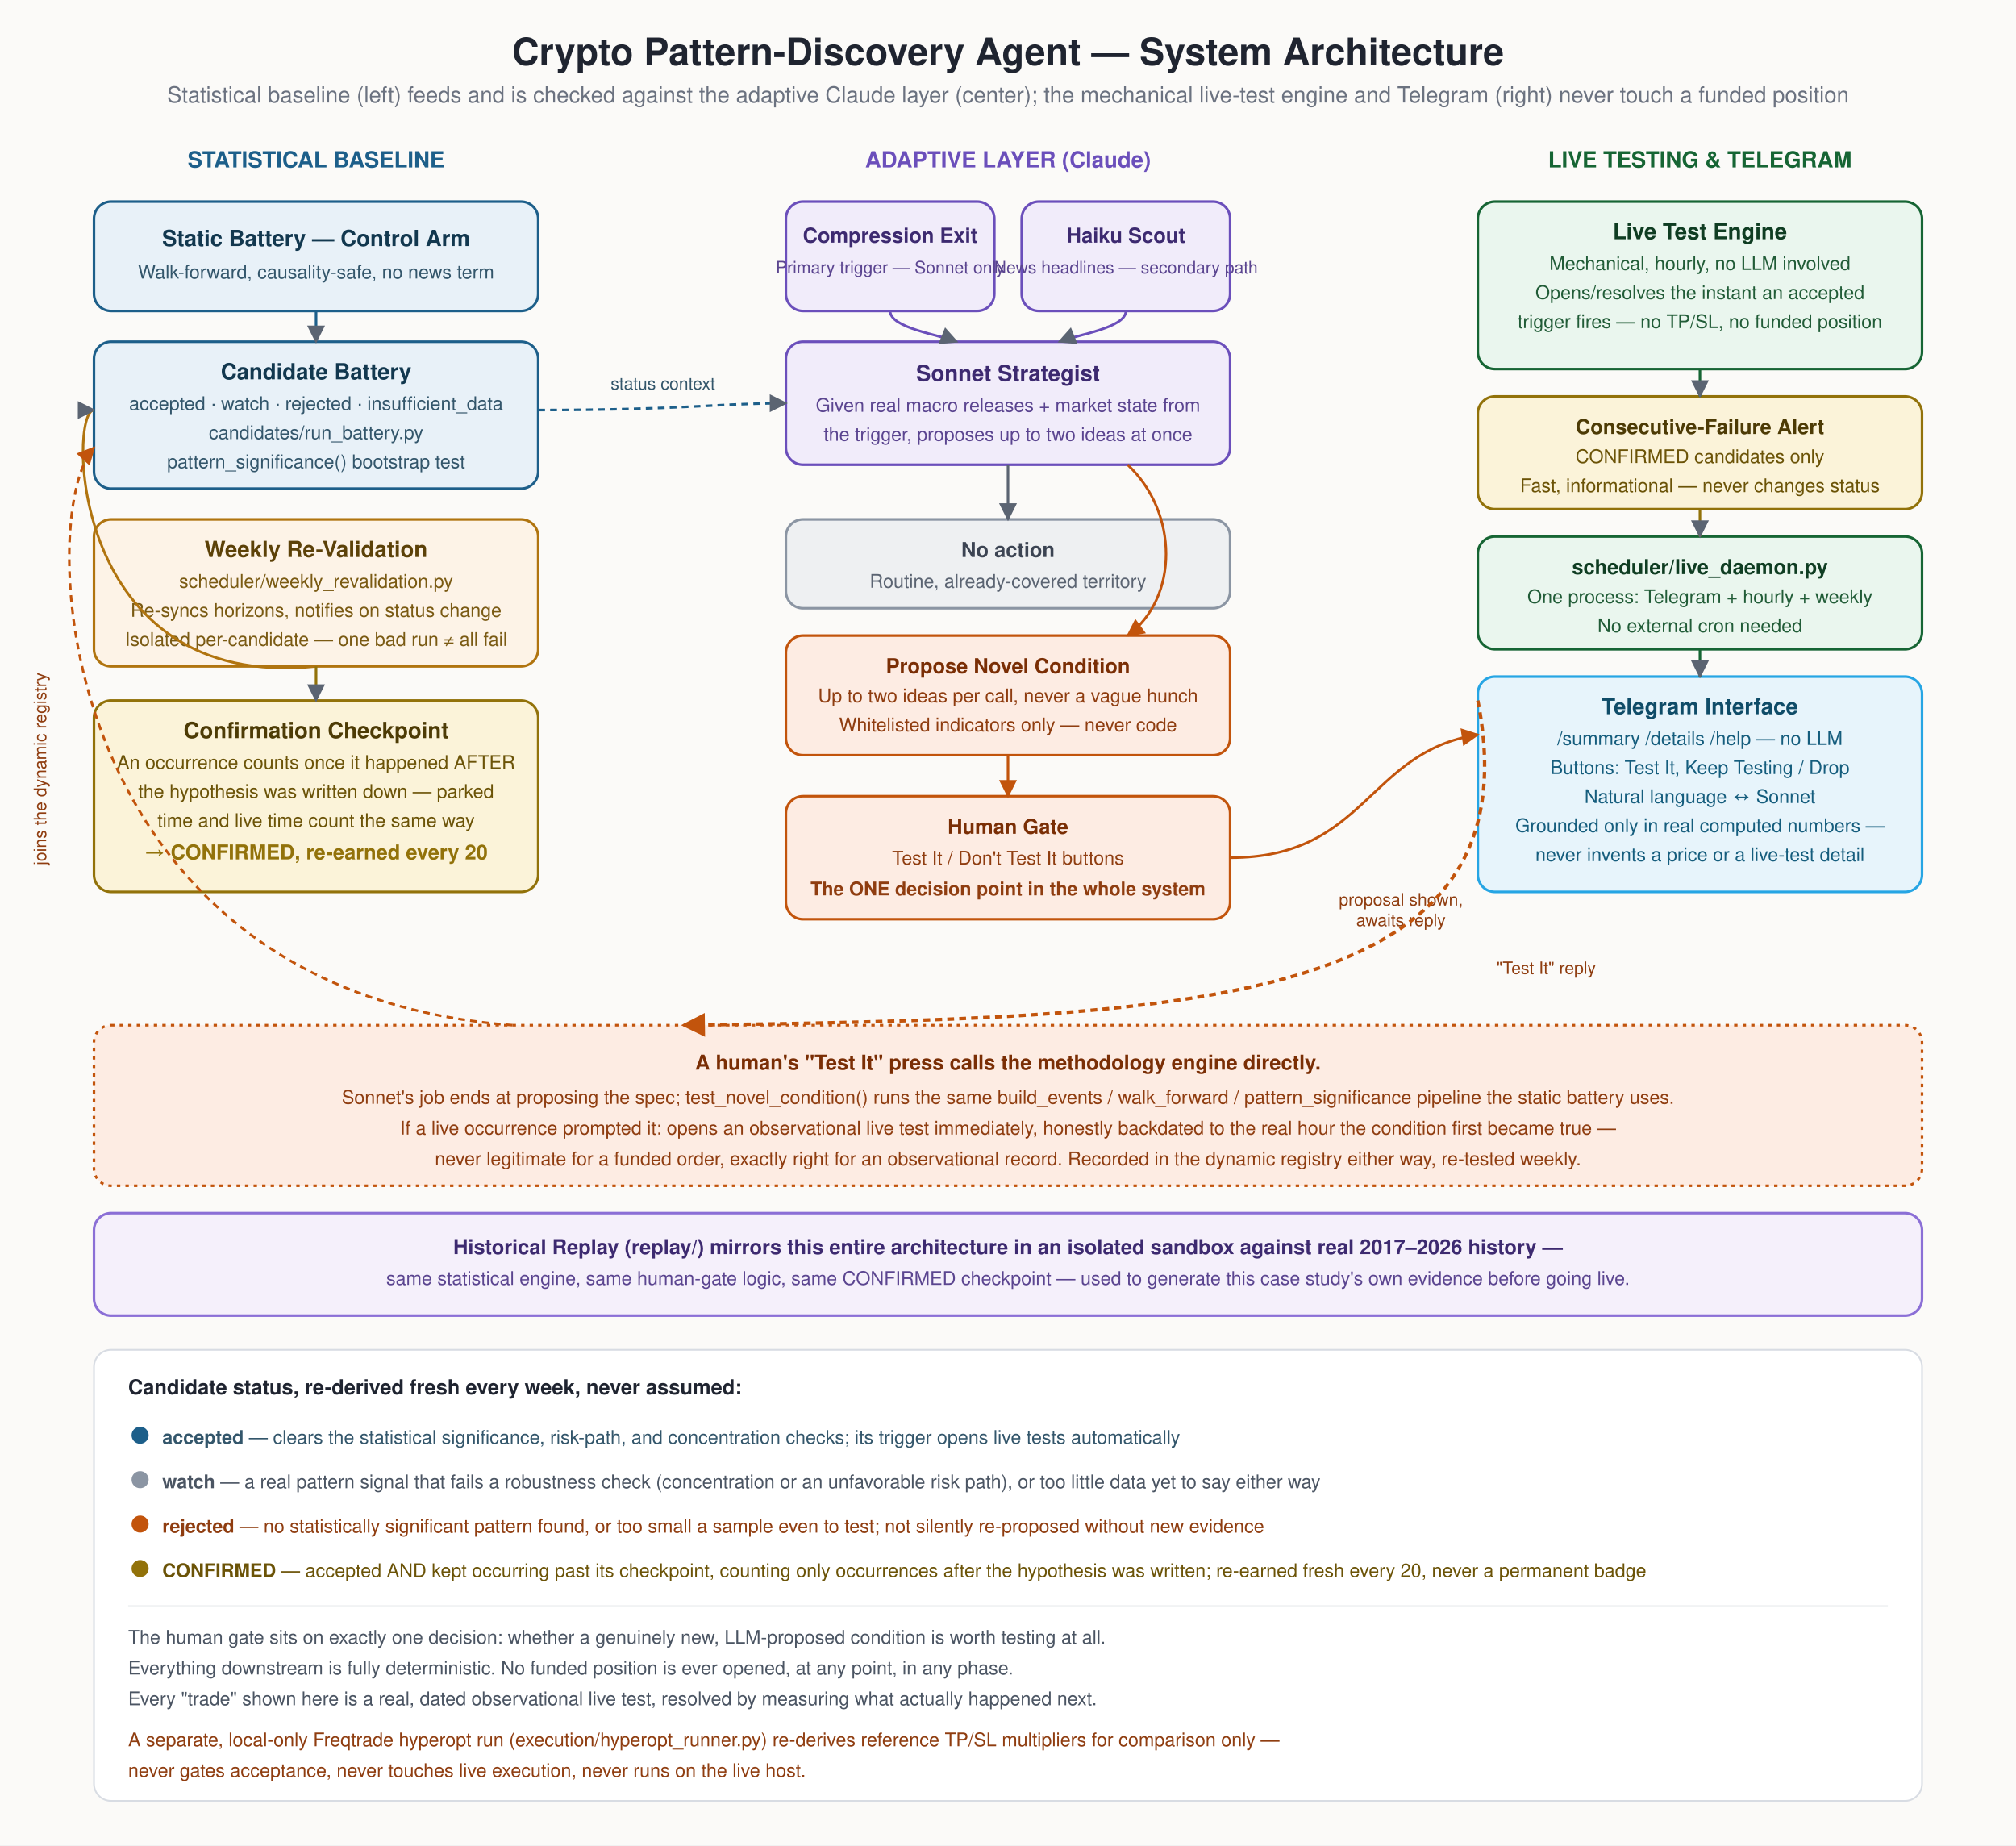
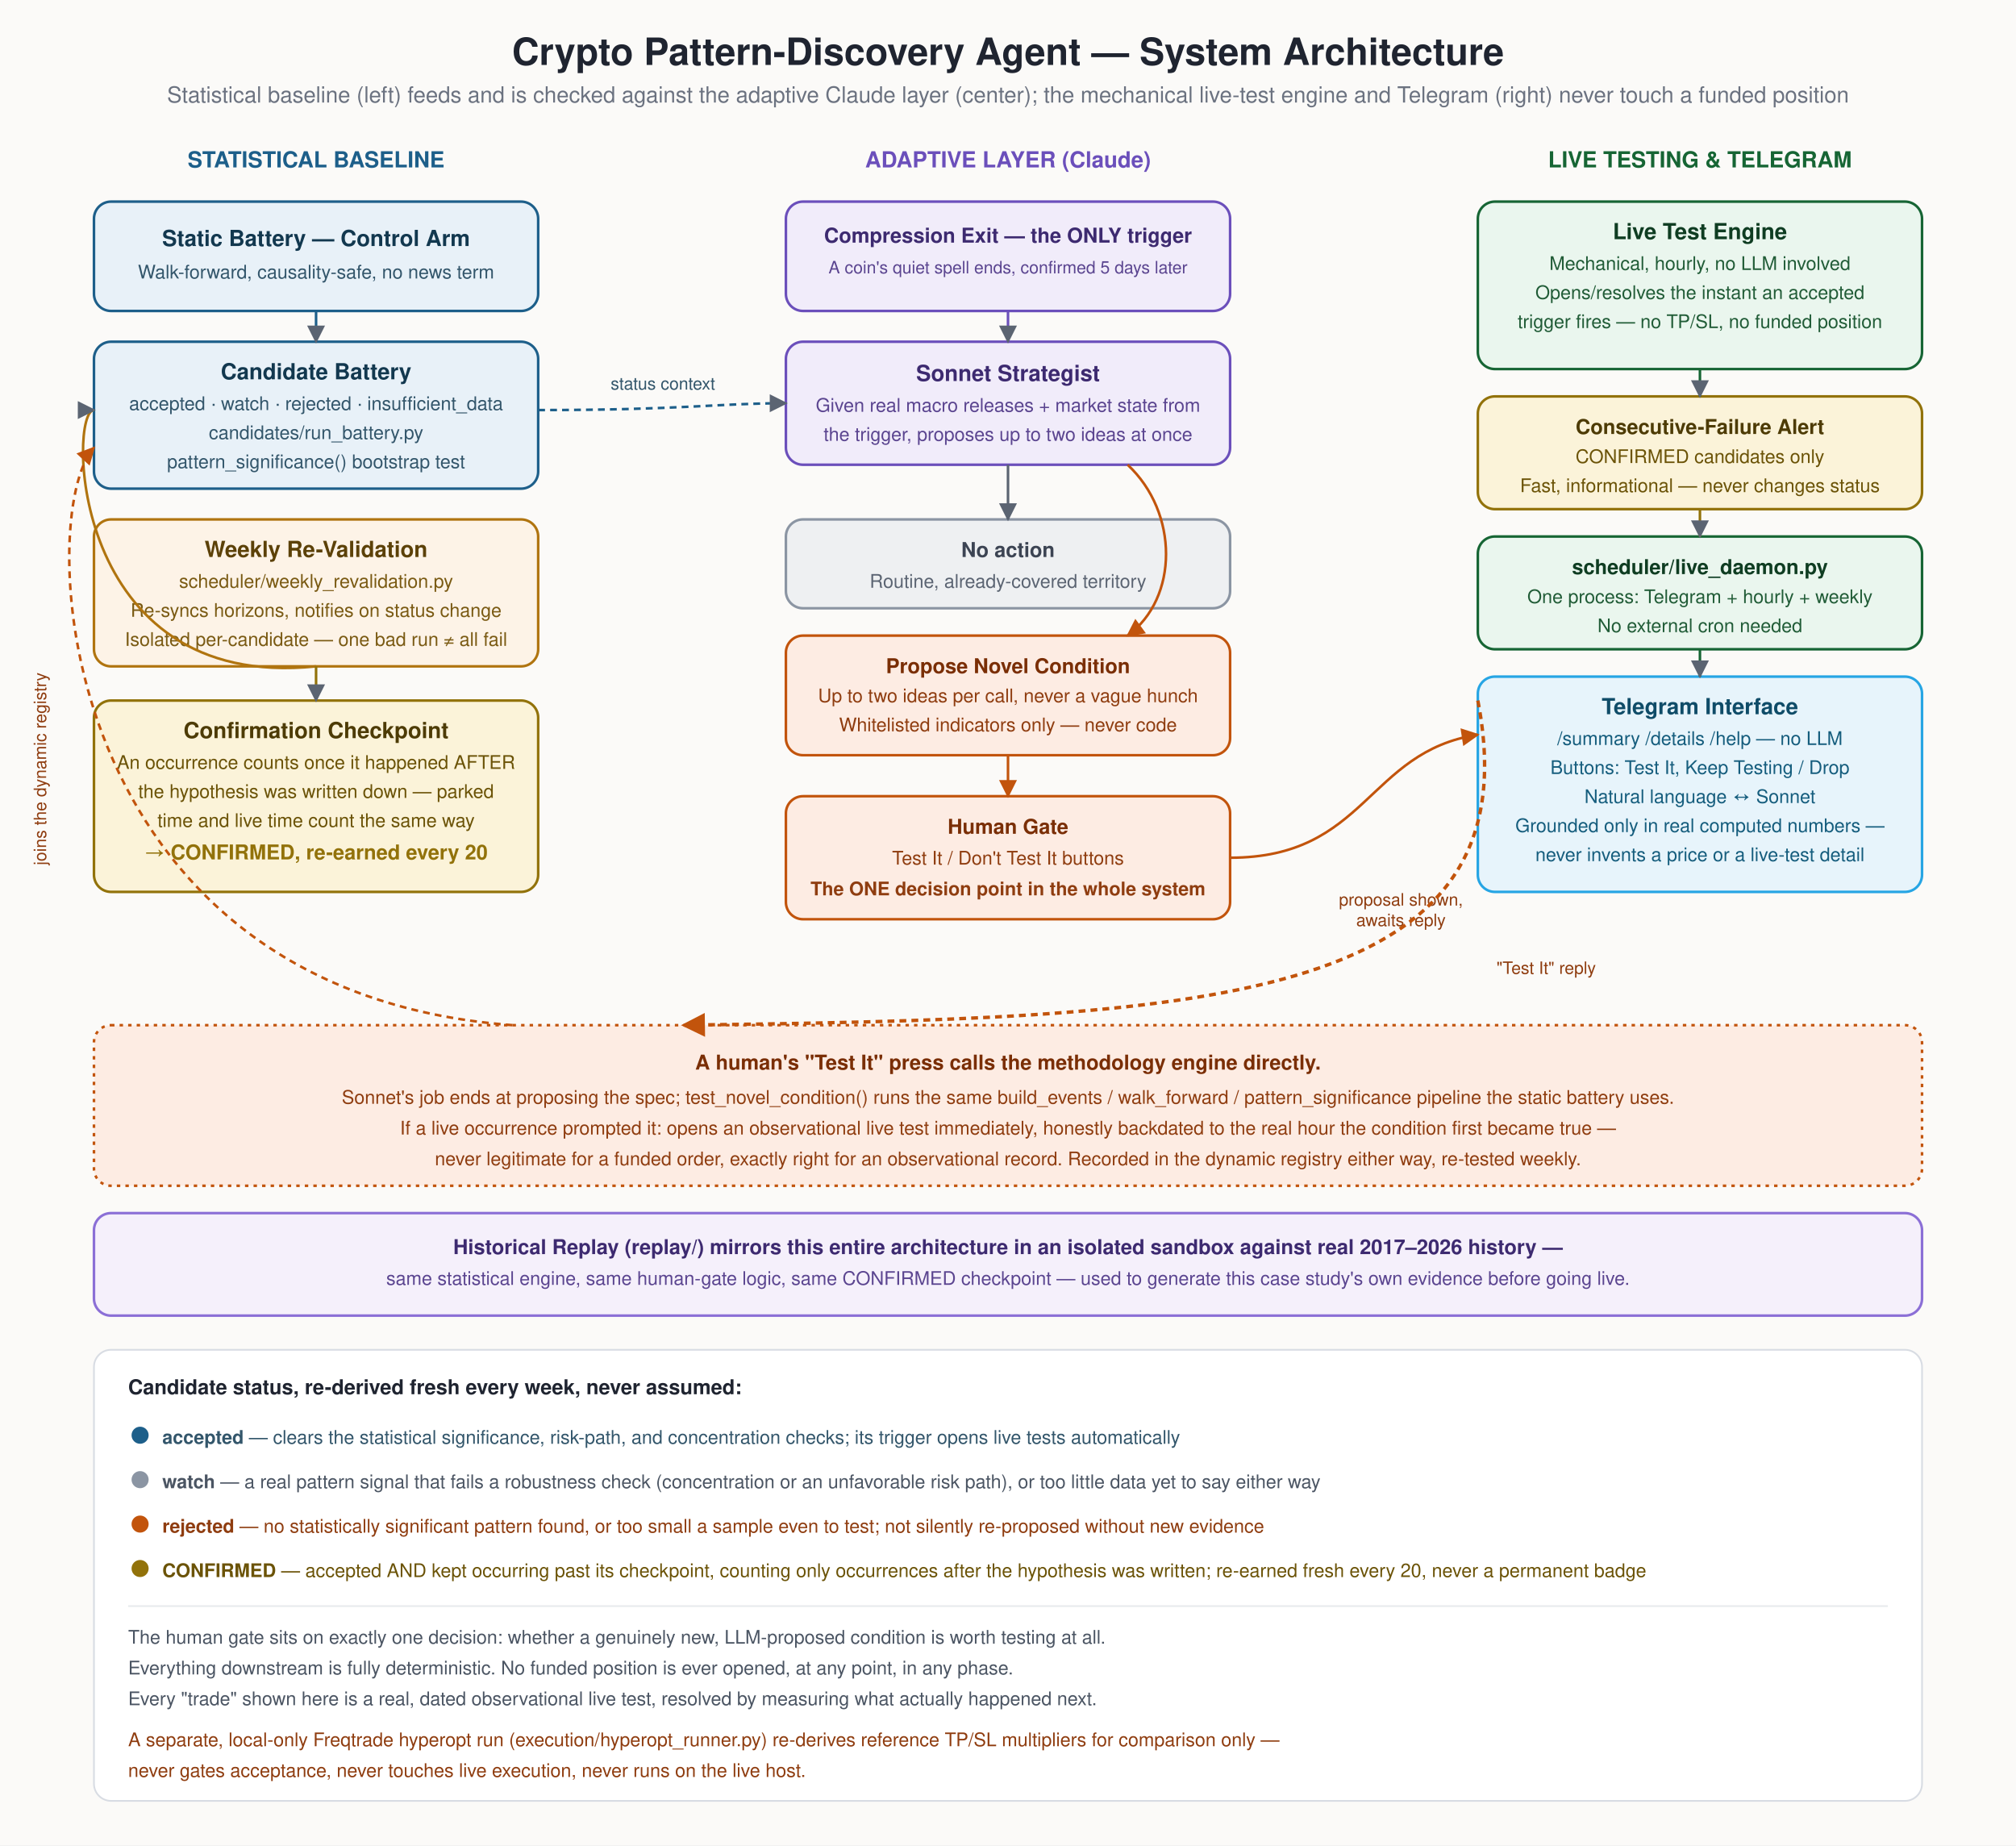
<svg xmlns="http://www.w3.org/2000/svg" viewBox="0 0 1180 1080" font-family="-apple-system, BlinkMacSystemFont, 'Segoe UI', Helvetica, Arial, sans-serif">
  <defs>
    <marker id="arrow" viewBox="0 0 10 10" refX="9" refY="5" markerWidth="7" markerHeight="7" orient="auto-start-reverse">
      <path d="M0,0 L10,5 L0,10 z" fill="#5b6472" />
    </marker>
    <marker id="arrowGate" viewBox="0 0 10 10" refX="9" refY="5" markerWidth="7" markerHeight="7" orient="auto-start-reverse">
      <path d="M0,0 L10,5 L0,10 z" fill="#c2540c" />
    </marker>
    <marker id="arrowGold" viewBox="0 0 10 10" refX="9" refY="5" markerWidth="7" markerHeight="7" orient="auto-start-reverse">
      <path d="M0,0 L10,5 L0,10 z" fill="#92720a" />
    </marker>
  </defs>
  <rect x="0" y="0" width="1180" height="1080" fill="#fbfaf8" />
  <text x="590" y="38" text-anchor="middle" font-size="22" font-weight="700" fill="#1f2430">Crypto Pattern-Discovery Agent — System Architecture</text>
  <text x="590" y="60" text-anchor="middle" font-size="13" fill="#6b7280">Statistical baseline (left) feeds and is checked against the adaptive Claude layer (center); the mechanical live-test engine and Telegram (right) never touch a funded position</text>
  <text x="185" y="98" text-anchor="middle" font-size="13" font-weight="700" fill="#1d5f8a">STATISTICAL BASELINE</text>
  <text x="590" y="98" text-anchor="middle" font-size="13" font-weight="700" fill="#6b4fbb">ADAPTIVE LAYER (Claude)</text>
  <text x="995" y="98" text-anchor="middle" font-size="13" font-weight="700" fill="#166534">LIVE TESTING &amp; TELEGRAM</text>
  <rect x="55" y="118" width="260" height="64" rx="10" fill="#e8f1f8" stroke="#1d5f8a" stroke-width="1.5" />
  <text x="185" y="144" text-anchor="middle" font-size="13" font-weight="600" fill="#12384f">Static Battery — Control Arm</text>
  <text x="185" y="163" text-anchor="middle" font-size="11" fill="#33566b">Walk-forward, causality-safe, no news term</text>
  <rect x="55" y="200" width="260" height="86" rx="10" fill="#e8f1f8" stroke="#1d5f8a" stroke-width="1.5" />
  <text x="185" y="222" text-anchor="middle" font-size="13" font-weight="600" fill="#12384f">Candidate Battery</text>
  <text x="185" y="240" text-anchor="middle" font-size="11" fill="#33566b">accepted · watch · rejected · insufficient_data</text>
  <text x="185" y="257" text-anchor="middle" font-size="11" fill="#33566b">candidates/run_battery.py</text>
  <text x="185" y="274" text-anchor="middle" font-size="11" fill="#33566b">pattern_significance() bootstrap test</text>
  <rect x="55" y="304" width="260" height="86" rx="10" fill="#fdf3e7" stroke="#b0740f" stroke-width="1.5" />
  <text x="185" y="326" text-anchor="middle" font-size="13" font-weight="600" fill="#5c4108">Weekly Re-Validation</text>
  <text x="185" y="344" text-anchor="middle" font-size="11" fill="#7a5a13">scheduler/weekly_revalidation.py</text>
  <text x="185" y="361" text-anchor="middle" font-size="11" fill="#7a5a13">Re-syncs horizons, notifies on status change</text>
  <text x="185" y="378" text-anchor="middle" font-size="11" fill="#7a5a13">Isolated per-candidate — one bad run ≠ all fail</text>
  <rect x="55" y="410" width="260" height="112" rx="10" fill="#fbf3d9" stroke="#92720a" stroke-width="1.5" />
  <text x="185" y="432" text-anchor="middle" font-size="13" font-weight="600" fill="#4d3b05">Confirmation Checkpoint</text>
  <text x="185" y="450" text-anchor="middle" font-size="11" fill="#6b5307">An occurrence counts once it happened AFTER</text>
  <text x="185" y="467" text-anchor="middle" font-size="11" fill="#6b5307">the hypothesis was written down — parked</text>
  <text x="185" y="484" text-anchor="middle" font-size="11" fill="#6b5307">time and live time count the same way</text>
  <text x="185" y="503" text-anchor="middle" font-size="12" font-weight="700" fill="#92720a">→ CONFIRMED, re-earned every 20</text>
  <path d="M185,390 C 40,405 40,240 55,240" fill="none" stroke="#b0740f" stroke-width="1.5" marker-end="url(#arrow)" />
  <line x1="185" y1="182" x2="185" y2="200" stroke="#1d5f8a" stroke-width="1.5" marker-end="url(#arrow)" />
  <line x1="185" y1="390" x2="185" y2="410" stroke="#92720a" stroke-width="1.5" marker-end="url(#arrow)" />
-   <rect x="460" y="118" width="122" height="64" rx="10" fill="#f1ecfa" stroke="#6b4fbb" stroke-width="1.5" />
-   <text x="521" y="142" text-anchor="middle" font-size="12" font-weight="600" fill="#3d2a70">Compression Exit</text>
-   <text x="521" y="160" text-anchor="middle" font-size="10" fill="#5b4590">Primary trigger — Sonnet only</text>
-   <rect x="598" y="118" width="122" height="64" rx="10" fill="#f1ecfa" stroke="#6b4fbb" stroke-width="1.5" />
-   <text x="659" y="142" text-anchor="middle" font-size="12" font-weight="600" fill="#3d2a70">Haiku Scout</text>
-   <text x="659" y="160" text-anchor="middle" font-size="10" fill="#5b4590">News headlines — secondary path</text>
+   <rect x="460" y="118" width="260" height="64" rx="10" fill="#f1ecfa" stroke="#6b4fbb" stroke-width="1.5" />
+   <text x="590" y="142" text-anchor="middle" font-size="12" font-weight="600" fill="#3d2a70">Compression Exit — the ONLY trigger</text>
+   <text x="590" y="160" text-anchor="middle" font-size="10" fill="#5b4590">A coin's quiet spell ends, confirmed 5 days later</text>
  <rect x="460" y="200" width="260" height="72" rx="10" fill="#f1ecfa" stroke="#6b4fbb" stroke-width="1.5" />
  <text x="590" y="223" text-anchor="middle" font-size="13" font-weight="600" fill="#3d2a70">Sonnet Strategist</text>
  <text x="590" y="241" text-anchor="middle" font-size="11" fill="#5b4590">Given real macro releases + market state from</text>
  <text x="590" y="258" text-anchor="middle" font-size="11" fill="#5b4590">the trigger, proposes up to two ideas at once</text>
-   <path d="M521,182 C 521,192 550,196 560,200" fill="none" stroke="#6b4fbb" stroke-width="1.5" marker-end="url(#arrow)" />
-   <path d="M659,182 C 659,192 630,196 620,200" fill="none" stroke="#6b4fbb" stroke-width="1.5" marker-end="url(#arrow)" />
+   <line x1="590" y1="182" x2="590" y2="200" stroke="#6b4fbb" stroke-width="1.5" marker-end="url(#arrow)" />
  <path d="M315,240 C 400,240 420,236 460,236" fill="none" stroke="#1d5f8a" stroke-width="1.5" stroke-dasharray="4,3" marker-end="url(#arrow)" />
  <text x="388" y="228" text-anchor="middle" font-size="10" fill="#33566b">status context</text>
  <rect x="460" y="304" width="260" height="52" rx="10" fill="#eef0f2" stroke="#8b95a3" stroke-width="1.5" />
  <text x="590" y="326" text-anchor="middle" font-size="12" font-weight="600" fill="#3c4453">No action</text>
  <text x="590" y="344" text-anchor="middle" font-size="11" fill="#5b6472">Routine, already-covered territory</text>
  <rect x="460" y="372" width="260" height="70" rx="10" fill="#fdece3" stroke="#c2540c" stroke-width="1.5" />
  <text x="590" y="394" text-anchor="middle" font-size="12" font-weight="600" fill="#7a2e05">Propose Novel Condition</text>
  <text x="590" y="411" text-anchor="middle" font-size="11" fill="#8f3d10">Up to two ideas per call, never a vague hunch</text>
  <text x="590" y="428" text-anchor="middle" font-size="11" fill="#8f3d10">Whitelisted indicators only — never code</text>
  <rect x="460" y="466" width="260" height="72" rx="10" fill="#fdece3" stroke="#c2540c" stroke-width="1.5" />
  <text x="590" y="488" text-anchor="middle" font-size="12" font-weight="700" fill="#7a2e05">Human Gate</text>
  <text x="590" y="506" text-anchor="middle" font-size="11" fill="#8f3d10">Test It / Don't Test It buttons</text>
  <text x="590" y="524" text-anchor="middle" font-size="11" font-weight="600" fill="#8f3d10">The ONE decision point in the whole system</text>
  <path d="M590,272 C 590,288 590,296 590,304" fill="none" stroke="#5b6472" stroke-width="1.5" marker-end="url(#arrow)" />
  <path d="M660,272 C 690,300 690,350 660,372" fill="none" stroke="#c2540c" stroke-width="1.5" marker-end="url(#arrowGate)" />
  <line x1="590" y1="442" x2="590" y2="466" stroke="#c2540c" stroke-width="1.5" marker-end="url(#arrowGate)" />
  <rect x="865" y="118" width="260" height="98" rx="10" fill="#eaf6ee" stroke="#166534" stroke-width="1.5" />
  <text x="995" y="140" text-anchor="middle" font-size="13" font-weight="600" fill="#0f3d22">Live Test Engine</text>
  <text x="995" y="158" text-anchor="middle" font-size="11" fill="#215c37">Mechanical, hourly, no LLM involved</text>
  <text x="995" y="175" text-anchor="middle" font-size="11" fill="#215c37">Opens/resolves the instant an accepted</text>
  <text x="995" y="192" text-anchor="middle" font-size="11" fill="#215c37">trigger fires — no TP/SL, no funded position</text>
  <rect x="865" y="232" width="260" height="66" rx="10" fill="#fbf3d9" stroke="#92720a" stroke-width="1.5" />
  <text x="995" y="254" text-anchor="middle" font-size="12" font-weight="600" fill="#4d3b05">Consecutive-Failure Alert</text>
  <text x="995" y="271" text-anchor="middle" font-size="11" fill="#6b5307">CONFIRMED candidates only</text>
  <text x="995" y="288" text-anchor="middle" font-size="11" fill="#6b5307">Fast, informational — never changes status</text>
  <rect x="865" y="314" width="260" height="66" rx="10" fill="#eaf6ee" stroke="#166534" stroke-width="1.5" />
  <text x="995" y="336" text-anchor="middle" font-size="12" font-weight="600" fill="#0f3d22">scheduler/live_daemon.py</text>
  <text x="995" y="353" text-anchor="middle" font-size="11" fill="#215c37">One process: Telegram + hourly + weekly</text>
  <text x="995" y="370" text-anchor="middle" font-size="11" fill="#215c37">No external cron needed</text>
  <rect x="865" y="396" width="260" height="126" rx="10" fill="#e7f4fb" stroke="#26a5e4" stroke-width="1.5" />
  <text x="995" y="418" text-anchor="middle" font-size="13" font-weight="600" fill="#0f4c68">Telegram Interface</text>
  <text x="995" y="436" text-anchor="middle" font-size="11" fill="#155d7d">/summary /details /help — no LLM</text>
  <text x="995" y="453" text-anchor="middle" font-size="11" fill="#155d7d">Buttons: Test It, Keep Testing / Drop</text>
  <text x="995" y="470" text-anchor="middle" font-size="11" fill="#155d7d">Natural language ↔ Sonnet</text>
  <text x="995" y="487" text-anchor="middle" font-size="11" fill="#155d7d">Grounded only in real computed numbers —</text>
  <text x="995" y="504" text-anchor="middle" font-size="11" fill="#155d7d">never invents a price or a live-test detail</text>
  <line x1="995" y1="216" x2="995" y2="232" stroke="#166534" stroke-width="1.5" marker-end="url(#arrow)" />
  <line x1="995" y1="298" x2="995" y2="314" stroke="#92720a" stroke-width="1.5" marker-end="url(#arrow)" />
  <line x1="995" y1="380" x2="995" y2="396" stroke="#166534" stroke-width="1.5" marker-end="url(#arrow)" />
  <path d="M720,502 C 800,502 800,440 865,430" fill="none" stroke="#c2540c" stroke-width="1.5" marker-end="url(#arrowGate)" />
  <text x="820" y="530" text-anchor="middle" font-size="10" fill="#8f3d10">proposal shown,</text>
  <text x="820" y="542" text-anchor="middle" font-size="10" fill="#8f3d10">awaits reply</text>
  <rect x="55" y="600" width="1070" height="94" rx="10" fill="#fdece3" stroke="#c2540c" stroke-width="1.5" stroke-dasharray="2,3" />
  <text x="590" y="626" text-anchor="middle" font-size="12" font-weight="700" fill="#7a2e05">A human's "Test It" press calls the methodology engine directly.</text>
  <text x="590" y="646" text-anchor="middle" font-size="11" fill="#8f3d10">Sonnet's job ends at proposing the spec; test_novel_condition() runs the same build_events / walk_forward / pattern_significance pipeline the static battery uses.</text>
  <text x="590" y="664" text-anchor="middle" font-size="11" fill="#8f3d10">If a live occurrence prompted it: opens an observational live test immediately, honestly backdated to the real hour the condition first became true —</text>
  <text x="590" y="682" text-anchor="middle" font-size="11" fill="#8f3d10">never legitimate for a funded order, exactly right for an observational record. Recorded in the dynamic registry either way, re-tested weekly.</text>
  <path d="M865,410 C 900,590 700,596 400,600" fill="none" stroke="#c2540c" stroke-width="2" stroke-dasharray="4,3" marker-end="url(#arrowGate)" />
  <text x="905" y="570" text-anchor="middle" font-size="10" fill="#8f3d10">"Test It" reply</text>
  <path d="M300,600 C 30,580 20,300 55,262" fill="none" stroke="#c2540c" stroke-width="1.5" stroke-dasharray="4,3" marker-end="url(#arrowGate)" />
  <text x="27" y="450" text-anchor="middle" font-size="10" fill="#8f3d10" transform="rotate(-90 27 450)">joins the dynamic registry</text>
  <rect x="55" y="710" width="1070" height="60" rx="10" fill="#f5f0fb" stroke="#8b6fd6" stroke-width="1.5" />
  <text x="590" y="734" text-anchor="middle" font-size="12" font-weight="700" fill="#3d2a70">Historical Replay (replay/) mirrors this entire architecture in an isolated sandbox against real 2017–2026 history —</text>
  <text x="590" y="752" text-anchor="middle" font-size="11" fill="#5b4590">same statistical engine, same human-gate logic, same CONFIRMED checkpoint — used to generate this case study's own evidence before going live.</text>
  <rect x="55" y="790" width="1070" height="264" rx="10" fill="#ffffff" stroke="#d8dce3" stroke-width="1" />
  <text x="75" y="816" font-size="12" font-weight="700" fill="#1f2430">Candidate status, re-derived fresh every week, never assumed:</text>
  <circle cx="82" cy="840" r="5" fill="#1d5f8a" />
  <text x="95" y="845" font-size="11" fill="#33566b">
    <tspan font-weight="700">accepted</tspan> — clears the statistical significance, risk-path, and concentration checks; its trigger opens live tests automatically</text>
  <circle cx="82" cy="866" r="5" fill="#8b95a3" />
  <text x="95" y="871" font-size="11" fill="#4b5563">
    <tspan font-weight="700">watch</tspan> — a real pattern signal that fails a robustness check (concentration or an unfavorable risk path), or too little data yet to say either way</text>
  <circle cx="82" cy="892" r="5" fill="#c2540c" />
  <text x="95" y="897" font-size="11" fill="#8f3d10">
    <tspan font-weight="700">rejected</tspan> — no statistically significant pattern found, or too small a sample even to test; not silently re-proposed without new evidence</text>
  <circle cx="82" cy="918" r="5" fill="#92720a" />
  <text x="95" y="923" font-size="11" fill="#6b5307">
    <tspan font-weight="700">CONFIRMED</tspan> — accepted AND kept occurring past its checkpoint, counting only occurrences after the hypothesis was written; re-earned fresh every 20, never a permanent badge</text>
  <line x1="75" y1="940" x2="1105" y2="940" stroke="#e8eaed" stroke-width="1" />
  <text x="75" y="962" font-size="11" fill="#4b5563">The human gate sits on exactly one decision: whether a genuinely new, LLM-proposed condition is worth testing at all.</text>
  <text x="75" y="980" font-size="11" fill="#4b5563">Everything downstream is fully deterministic. No funded position is ever opened, at any point, in any phase.</text>
  <text x="75" y="998" font-size="11" fill="#4b5563">Every "trade" shown here is a real, dated observational live test, resolved by measuring what actually happened next.</text>
  <text x="75" y="1022" font-size="11" fill="#8f3d10">A separate, local-only Freqtrade hyperopt run (execution/hyperopt_runner.py) re-derives reference TP/SL multipliers for comparison only —</text>
  <text x="75" y="1040" font-size="11" fill="#8f3d10">never gates acceptance, never touches live execution, never runs on the live host.</text>
</svg>
